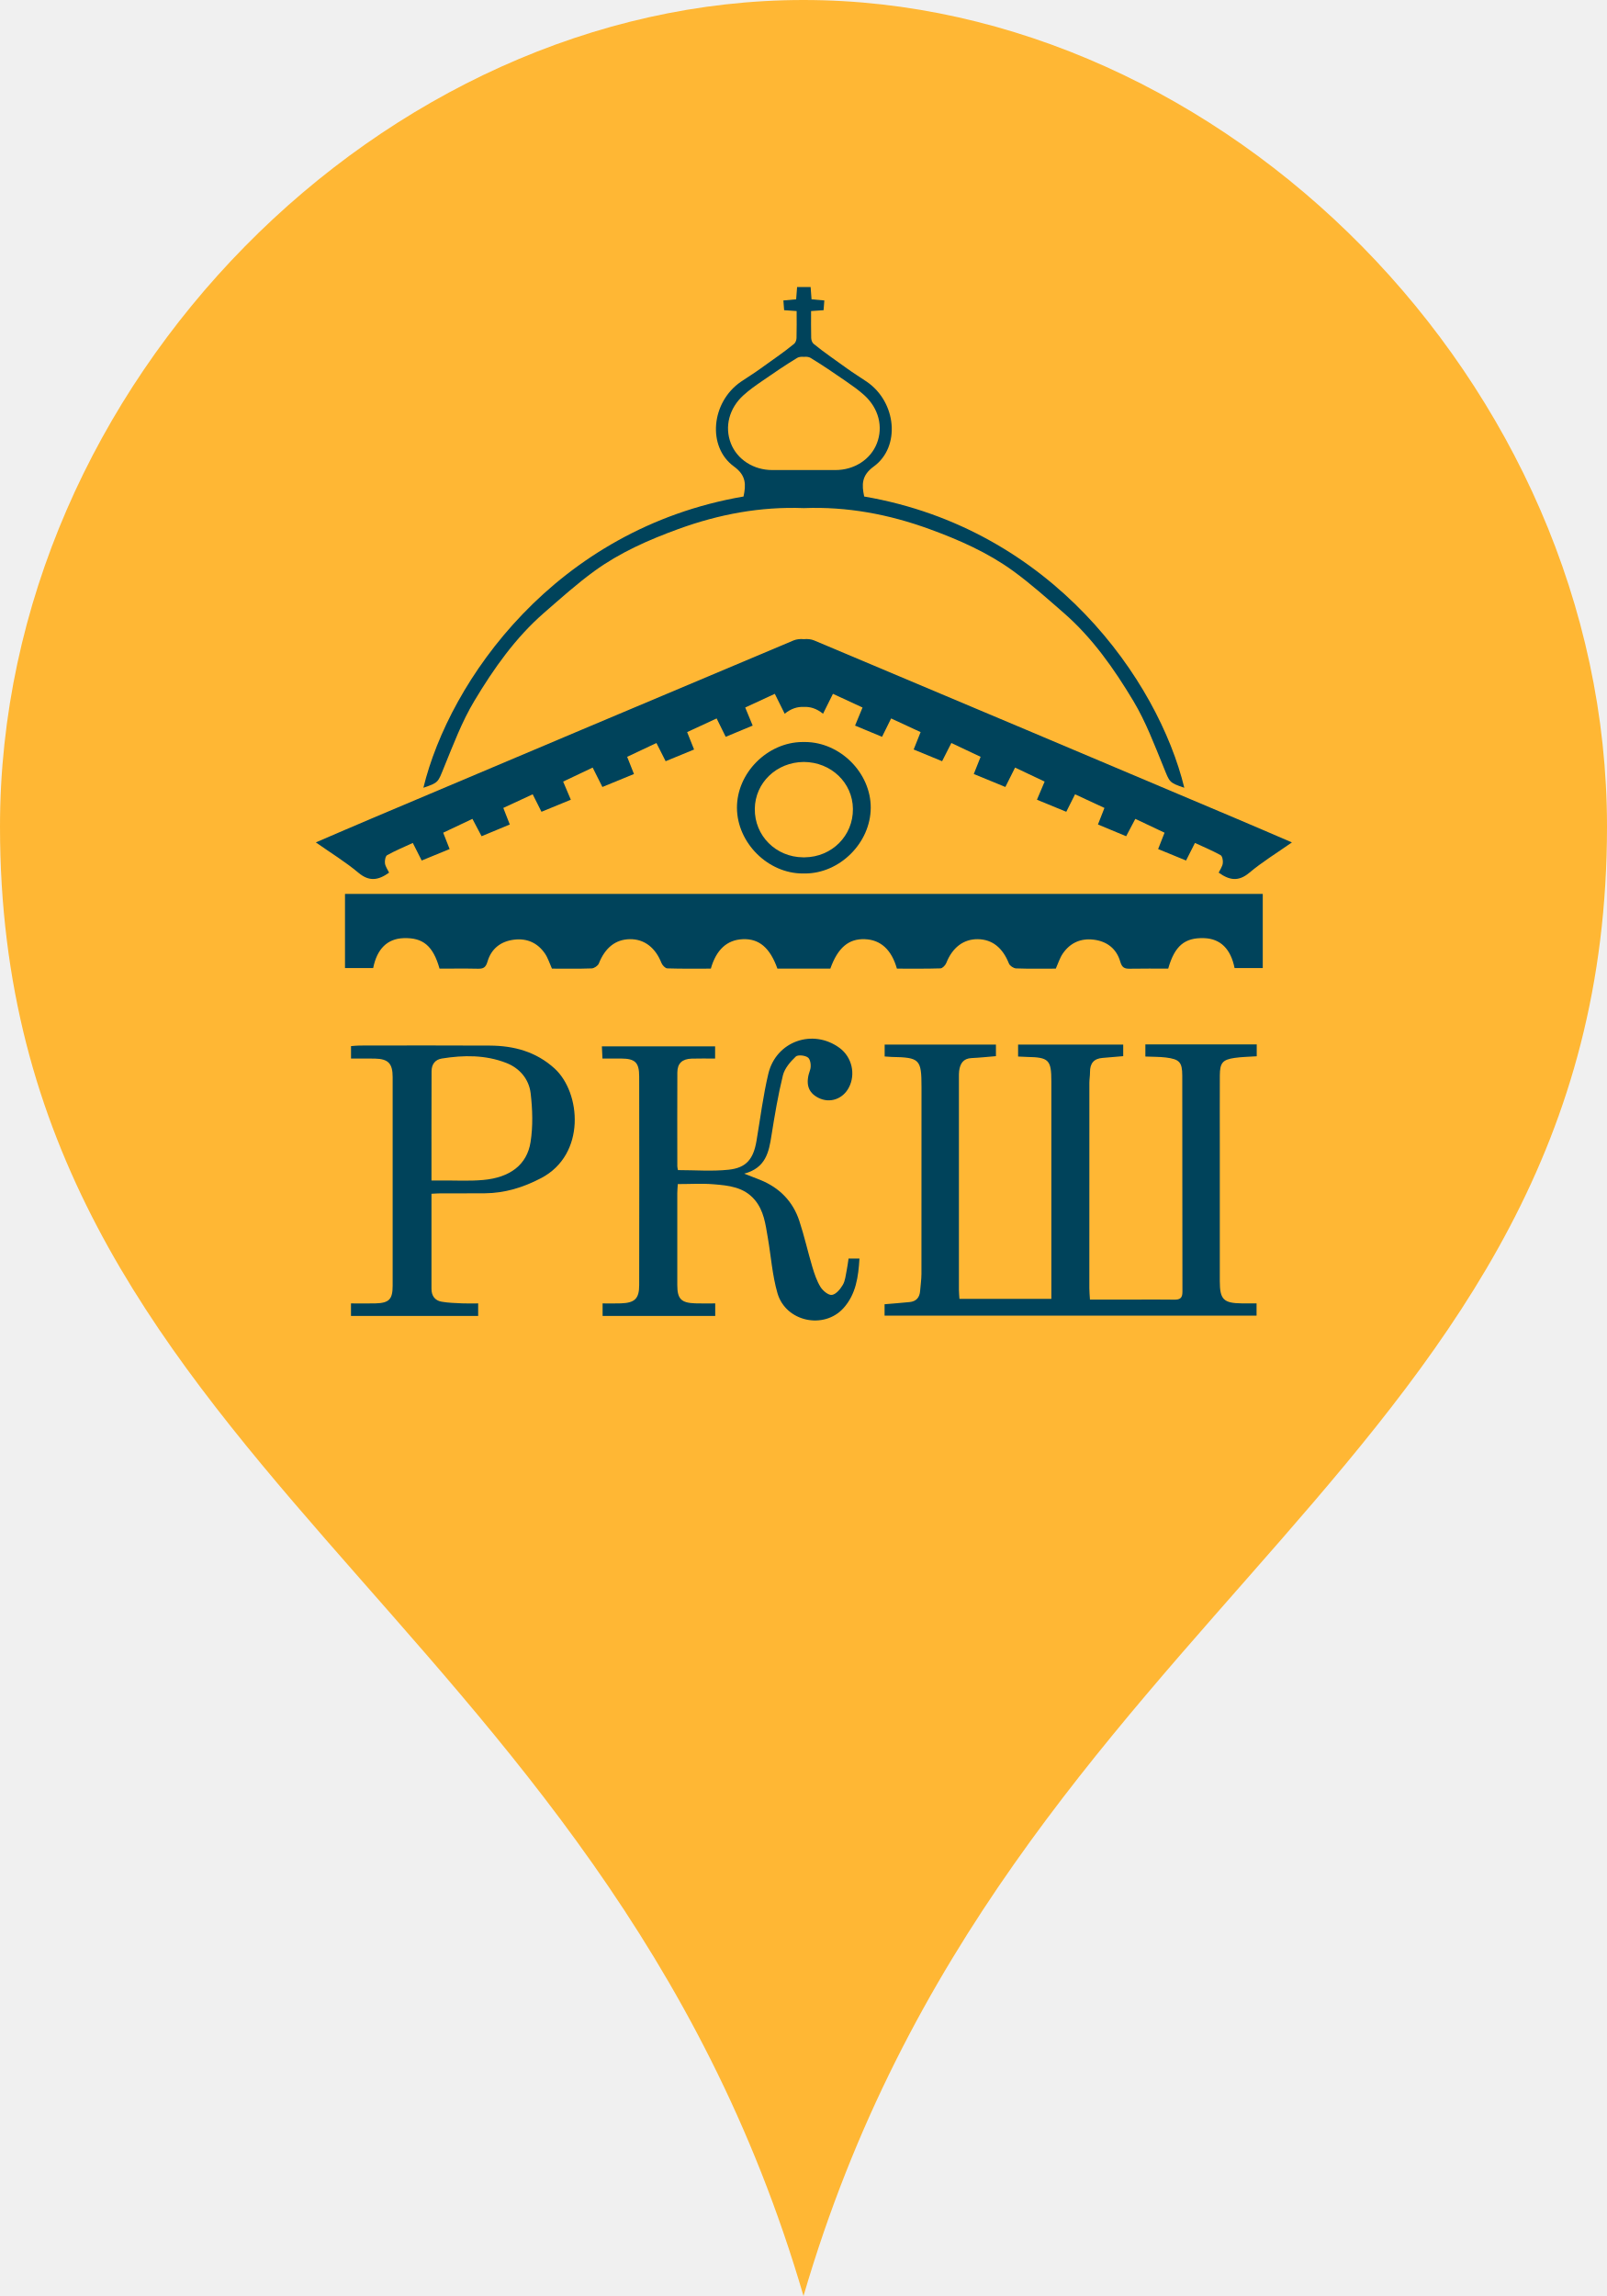
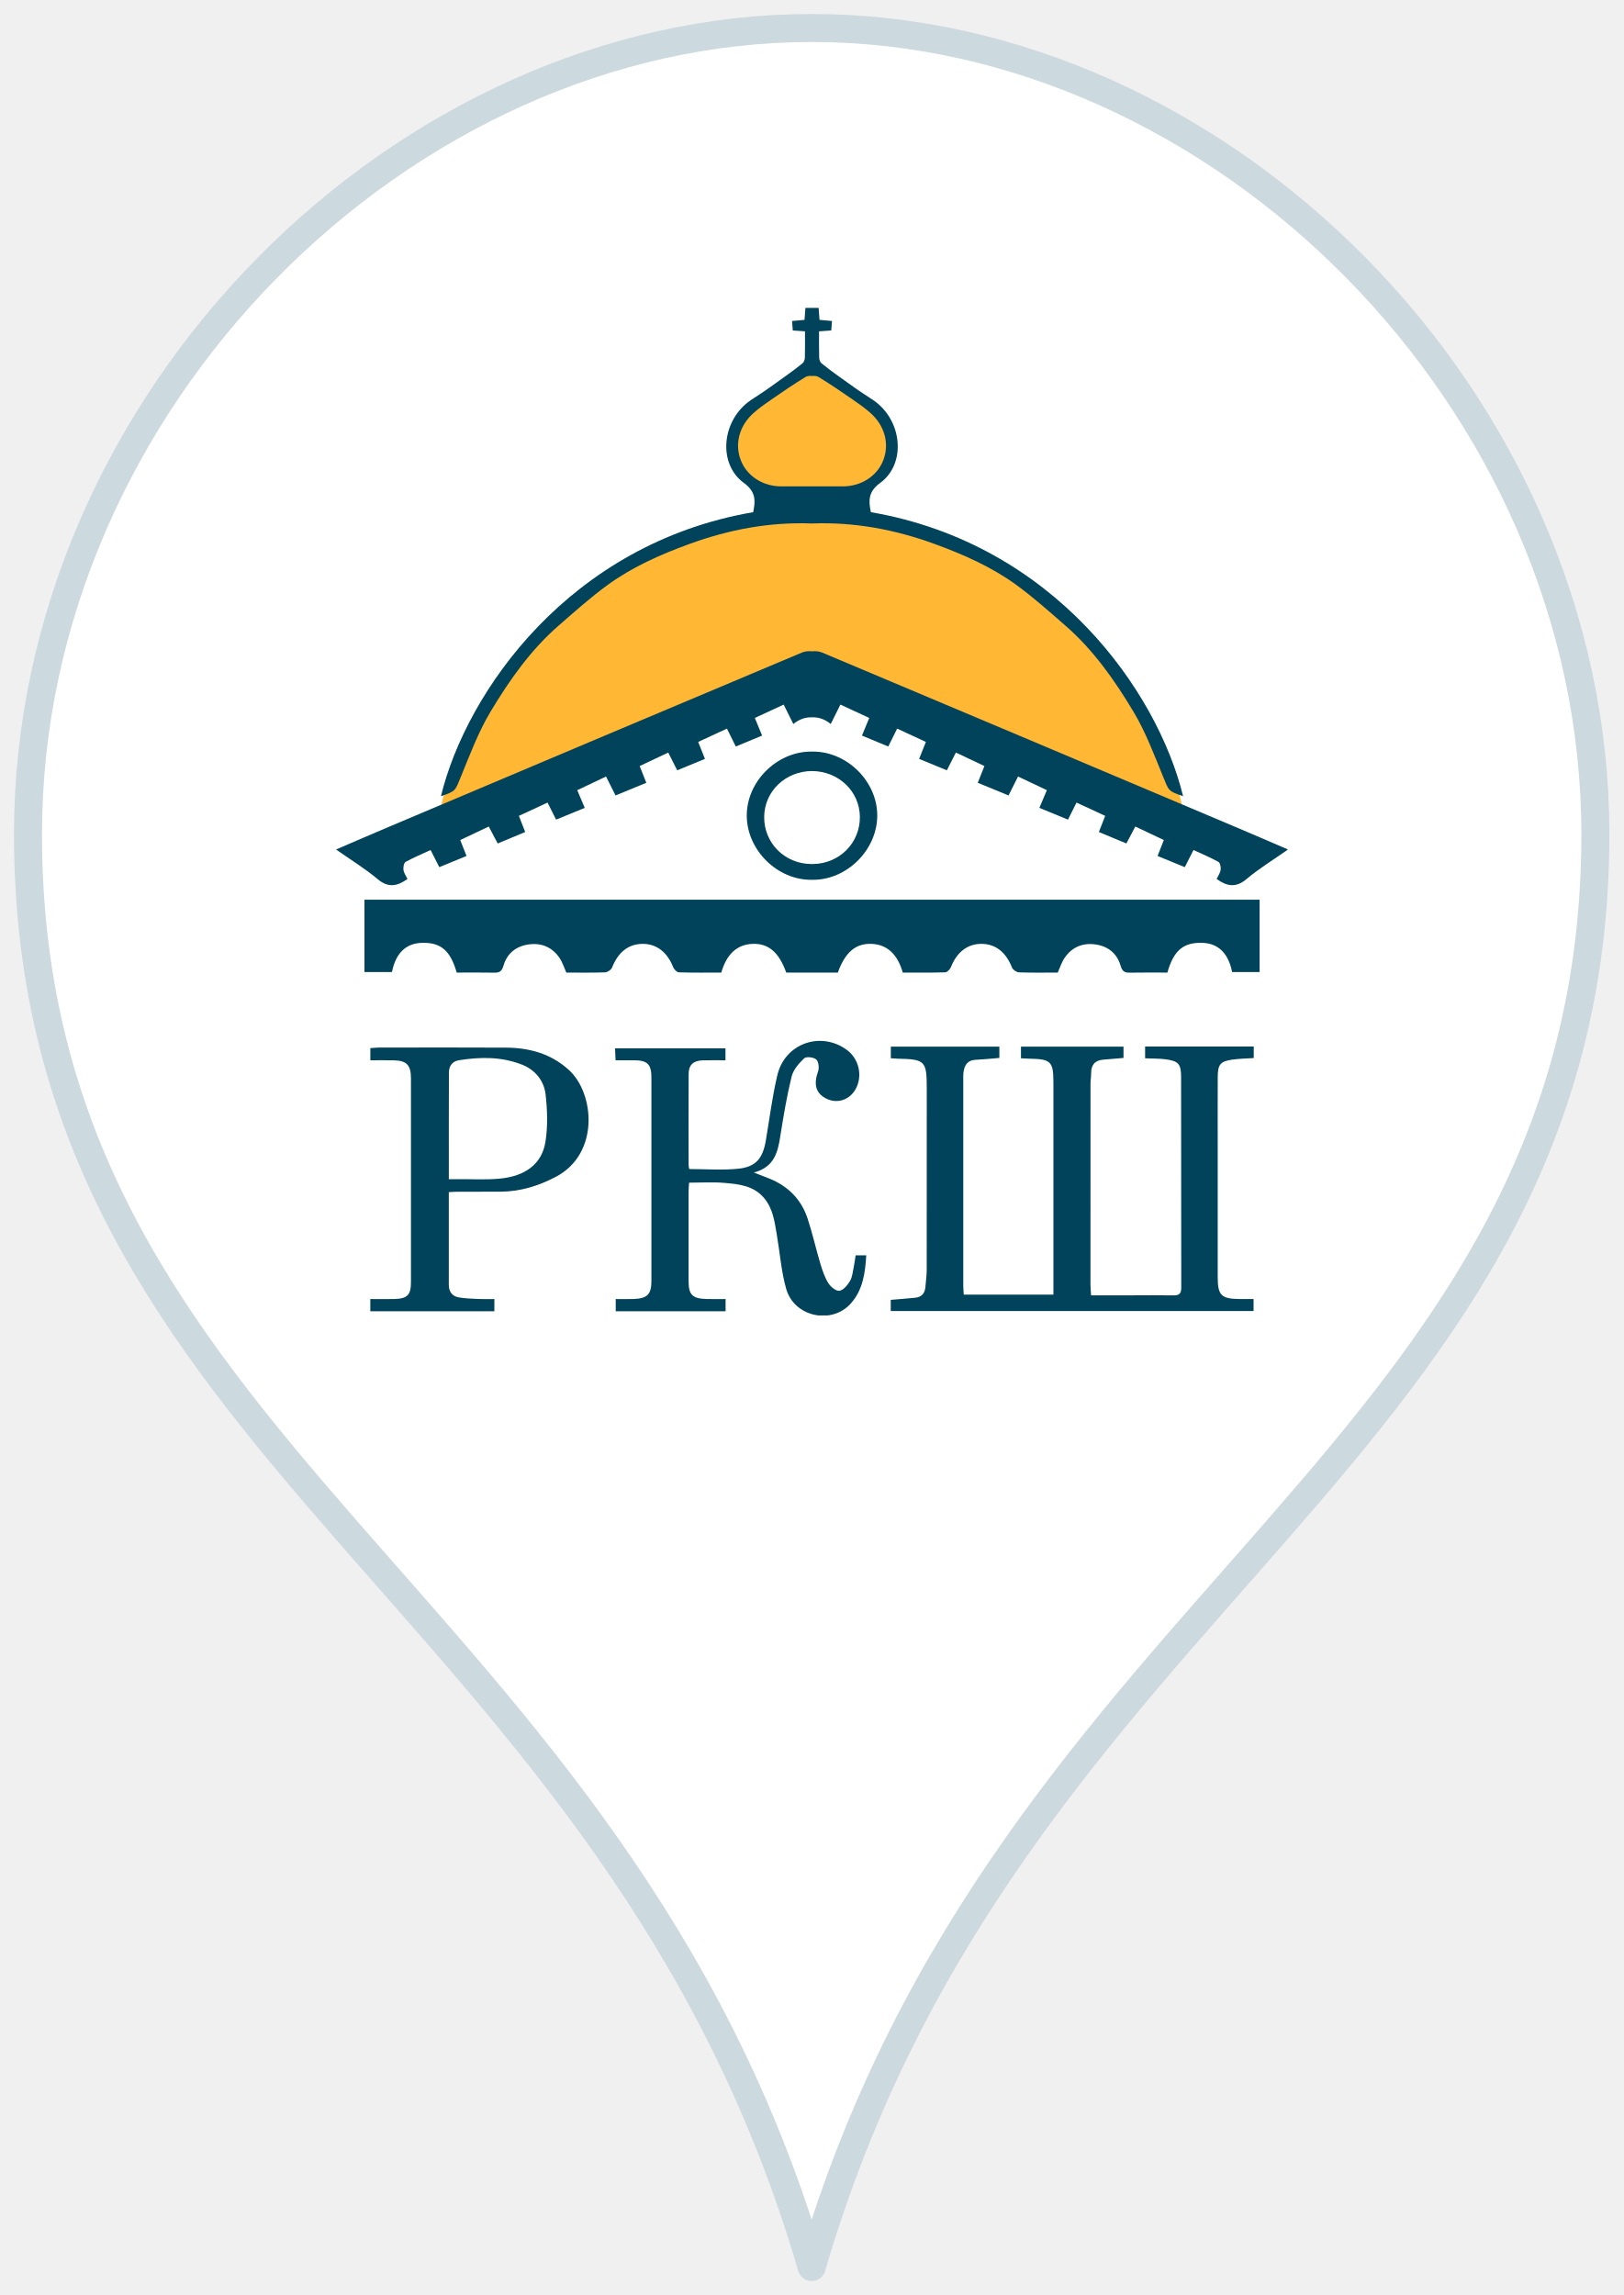
- <svg xmlns="http://www.w3.org/2000/svg" width="56" height="80" viewBox="0 0 56 80" fill="none">
-   <path d="M28 80C35.031 55.904 56 50.912 56 28.8C56 13.312 42.591 0 28 0C13.409 0 0 13.312 0 28.8C0 50.912 20.969 55.904 28 80Z" fill="#FFB734" />
-   <g clip-path="url(#clip0_403_162)">
-     <path d="M28 17.5C21.484 17.5 16.038 22.119 14.71 28L27.363 23.071L30.55 23.929L41.291 28C39.962 22.119 34.516 17.5 28 17.5Z" fill="#FFB734" />
-     <path d="M26.087 16.429L27.363 16.857H28.637L29.913 16.429L30.55 15.786L30.762 15.357V14.714V14.286L30.337 13.643L28.637 12.572L28.212 12.143H28L26.3 13.214L25.45 13.857L25.238 14.5V15.357L25.663 16L26.087 16.429Z" fill="#FFB734" />
-     <path d="M28.339 31.146C28.122 31.146 27.903 31.146 27.686 31.146C22.465 31.146 17.245 31.146 12.022 31.146C12.022 32.021 12.022 32.873 12.022 33.731C12.365 33.731 12.686 33.731 13.004 33.731C13.138 33.059 13.499 32.708 14.062 32.688C14.741 32.664 15.092 32.956 15.317 33.75C15.755 33.75 16.201 33.743 16.647 33.753C16.832 33.757 16.925 33.721 16.987 33.509C17.117 33.057 17.449 32.798 17.914 32.741C18.362 32.686 18.732 32.85 18.989 33.223C19.096 33.379 19.153 33.571 19.234 33.75C19.703 33.75 20.161 33.759 20.617 33.742C20.705 33.739 20.836 33.651 20.868 33.571C21.084 33.025 21.448 32.73 21.952 32.724C22.453 32.718 22.84 33.019 23.05 33.553C23.082 33.633 23.182 33.739 23.254 33.741C23.763 33.758 24.272 33.75 24.771 33.75C24.96 33.085 25.34 32.745 25.888 32.724C26.452 32.702 26.831 33.021 27.091 33.75C27.396 33.75 27.704 33.752 28.013 33.75C28.322 33.752 28.63 33.75 28.935 33.75C29.195 33.021 29.575 32.702 30.138 32.724C30.686 32.745 31.066 33.085 31.255 33.75C31.754 33.75 32.263 33.757 32.772 33.741C32.844 33.739 32.944 33.633 32.976 33.553C33.186 33.019 33.573 32.718 34.074 32.724C34.578 32.73 34.941 33.024 35.158 33.571C35.19 33.652 35.321 33.739 35.409 33.742C35.866 33.759 36.323 33.75 36.792 33.75C36.873 33.571 36.93 33.379 37.037 33.223C37.294 32.849 37.664 32.686 38.112 32.741C38.577 32.798 38.909 33.057 39.039 33.509C39.1 33.721 39.194 33.757 39.38 33.753C39.825 33.744 40.271 33.75 40.709 33.75C40.934 32.955 41.285 32.664 41.964 32.688C42.527 32.708 42.888 33.059 43.022 33.731C43.34 33.731 43.662 33.731 44.004 33.731C44.004 32.873 44.004 32.021 44.004 31.146C38.78 31.146 33.56 31.146 28.339 31.146Z" fill="#00435B" />
-     <path d="M43.063 28.514C38.167 26.444 33.272 24.375 28.372 22.315C28.269 22.272 28.135 22.257 28.012 22.271C27.89 22.257 27.756 22.272 27.653 22.315C22.753 24.375 17.858 26.444 12.962 28.514C12.325 28.782 11.692 29.058 11.006 29.352C11.536 29.724 12.042 30.033 12.491 30.41C12.871 30.729 13.19 30.67 13.559 30.405C13.508 30.299 13.431 30.194 13.415 30.082C13.402 29.989 13.43 29.831 13.492 29.796C13.774 29.639 14.074 29.515 14.385 29.371C14.497 29.592 14.594 29.783 14.695 29.983C15.034 29.844 15.344 29.717 15.668 29.584C15.591 29.39 15.525 29.22 15.444 29.014C15.787 28.852 16.116 28.696 16.463 28.532C16.578 28.75 16.677 28.938 16.782 29.137C17.133 28.991 17.448 28.86 17.765 28.728C17.681 28.514 17.615 28.345 17.539 28.151C17.895 27.986 18.225 27.833 18.563 27.676C18.677 27.902 18.768 28.085 18.869 28.285C19.223 28.139 19.552 28.004 19.892 27.865C19.797 27.642 19.717 27.454 19.624 27.233C19.976 27.066 20.305 26.91 20.653 26.745C20.776 26.989 20.881 27.199 20.992 27.421C21.379 27.261 21.728 27.119 22.092 26.969C22.01 26.763 21.939 26.583 21.855 26.37C22.2 26.207 22.53 26.051 22.875 25.889C22.99 26.115 23.087 26.307 23.196 26.523C23.538 26.382 23.863 26.249 24.187 26.115C24.099 25.893 24.027 25.714 23.945 25.509C24.303 25.343 24.633 25.19 24.973 25.033C25.089 25.268 25.185 25.461 25.289 25.673C25.617 25.537 25.921 25.41 26.229 25.282C26.135 25.053 26.057 24.866 25.969 24.652C26.331 24.484 26.661 24.332 27 24.175C27.121 24.42 27.223 24.622 27.345 24.869C27.571 24.684 27.796 24.621 28.013 24.631C28.23 24.621 28.454 24.684 28.681 24.869C28.804 24.622 28.905 24.42 29.026 24.175C29.365 24.332 29.695 24.484 30.057 24.652C29.969 24.866 29.892 25.054 29.797 25.282C30.104 25.41 30.409 25.537 30.737 25.673C30.841 25.462 30.937 25.268 31.053 25.033C31.393 25.19 31.723 25.344 32.081 25.509C31.999 25.714 31.928 25.893 31.839 26.115C32.164 26.249 32.489 26.382 32.83 26.523C32.939 26.307 33.037 26.115 33.152 25.889C33.497 26.052 33.826 26.208 34.172 26.37C34.087 26.583 34.016 26.763 33.934 26.969C34.298 27.119 34.646 27.262 35.034 27.421C35.145 27.199 35.251 26.989 35.373 26.745C35.721 26.91 36.05 27.066 36.403 27.233C36.308 27.454 36.229 27.642 36.135 27.865C36.474 28.004 36.803 28.139 37.157 28.285C37.257 28.085 37.349 27.902 37.463 27.676C37.801 27.833 38.131 27.986 38.487 28.151C38.411 28.345 38.345 28.514 38.261 28.728C38.579 28.86 38.893 28.991 39.244 29.137C39.349 28.938 39.448 28.75 39.563 28.532C39.909 28.696 40.239 28.852 40.582 29.014C40.502 29.219 40.435 29.389 40.358 29.584C40.683 29.716 40.992 29.843 41.331 29.983C41.432 29.783 41.529 29.592 41.641 29.371C41.952 29.515 42.252 29.639 42.534 29.796C42.596 29.83 42.625 29.989 42.611 30.082C42.595 30.195 42.518 30.299 42.468 30.405C42.836 30.67 43.156 30.729 43.535 30.41C43.984 30.032 44.49 29.724 45.02 29.352C44.333 29.058 43.7 28.782 43.063 28.514Z" fill="#00435B" />
-     <path d="M30.115 17.3C30.028 16.891 30.019 16.566 30.445 16.257C31.392 15.57 31.242 14.009 30.203 13.299C29.988 13.152 29.733 12.996 29.523 12.843C29.121 12.548 28.736 12.296 28.351 11.979C28.301 11.938 28.27 11.846 28.268 11.776C28.26 11.47 28.264 11.164 28.264 10.838C28.419 10.828 28.545 10.819 28.7 10.808C28.707 10.704 28.715 10.6 28.726 10.469C28.575 10.456 28.439 10.443 28.28 10.429C28.27 10.309 28.26 10.127 28.248 10C28.165 10 28.09 10 28.012 10C27.935 10 27.859 10 27.777 10C27.766 10.127 27.756 10.309 27.744 10.429C27.585 10.444 27.45 10.456 27.299 10.469C27.309 10.6 27.317 10.704 27.325 10.808C27.48 10.818 27.607 10.827 27.761 10.838C27.761 11.164 27.766 11.47 27.757 11.776C27.755 11.846 27.724 11.937 27.674 11.979C27.289 12.296 26.904 12.548 26.501 12.843C26.292 12.996 26.037 13.152 25.822 13.299C24.782 14.01 24.633 15.57 25.58 16.257C26.006 16.566 25.997 16.891 25.91 17.3C19.352 18.427 15.666 23.712 14.754 27.448C15.292 27.268 15.261 27.255 15.472 26.738C15.793 25.954 16.094 25.149 16.526 24.428C17.201 23.301 17.961 22.22 18.962 21.35C19.535 20.852 20.102 20.342 20.714 19.897C21.605 19.25 22.607 18.809 23.637 18.434C25.051 17.919 26.499 17.646 28.012 17.704C29.524 17.646 30.972 17.919 32.387 18.434C33.416 18.809 34.419 19.25 35.309 19.897C35.921 20.342 36.489 20.852 37.062 21.35C38.063 22.22 38.822 23.301 39.497 24.428C39.929 25.149 40.23 25.954 40.551 26.738C40.762 27.255 40.732 27.267 41.27 27.448C40.359 23.712 36.673 18.427 30.115 17.3ZM28.012 16.378C27.648 16.378 27.283 16.377 26.918 16.378C26.263 16.381 25.687 16.012 25.468 15.446C25.245 14.872 25.405 14.227 25.908 13.771C26.108 13.589 26.332 13.432 26.556 13.278C26.959 13 27.363 12.722 27.782 12.469C27.838 12.435 27.93 12.424 28.013 12.434C28.096 12.424 28.188 12.434 28.244 12.469C28.662 12.722 29.067 13 29.471 13.278C29.693 13.432 29.918 13.589 30.119 13.771C30.621 14.227 30.782 14.872 30.558 15.446C30.339 16.012 29.763 16.381 29.108 16.378C28.742 16.377 28.377 16.378 28.012 16.378Z" fill="#00435B" />
-     <path d="M28.061 25.854C28.044 25.854 28.029 25.854 28.012 25.854C27.996 25.854 27.98 25.853 27.964 25.854C26.741 25.863 25.675 26.935 25.681 28.149C25.688 29.369 26.764 30.439 27.981 30.435C27.991 30.435 28.002 30.435 28.012 30.435C28.023 30.435 28.033 30.435 28.044 30.435C29.261 30.439 30.336 29.369 30.343 28.149C30.35 26.935 29.284 25.863 28.061 25.854ZM28.039 29.872C28.03 29.872 28.021 29.872 28.012 29.872C28.004 29.872 27.995 29.872 27.986 29.872C27.036 29.864 26.293 29.119 26.303 28.184C26.312 27.271 27.064 26.554 28.012 26.549C28.96 26.554 29.713 27.271 29.722 28.184C29.732 29.119 28.989 29.863 28.039 29.872Z" fill="#00435B" />
-     <path d="M39.913 36.813C39.913 36.66 39.913 36.533 39.913 36.391C41.212 36.391 42.493 36.391 43.794 36.391C43.794 36.528 43.794 36.654 43.794 36.804C43.535 36.822 43.276 36.824 43.022 36.861C42.602 36.922 42.511 37.035 42.508 37.471C42.504 38.264 42.507 39.057 42.507 39.85C42.507 41.447 42.506 43.044 42.507 44.64C42.507 45.277 42.637 45.407 43.276 45.414C43.439 45.416 43.601 45.414 43.788 45.414C43.788 45.562 43.788 45.688 43.788 45.842C39.482 45.842 35.164 45.842 30.825 45.842C30.825 45.712 30.825 45.586 30.825 45.444C31.121 45.418 31.41 45.398 31.699 45.368C31.927 45.345 32.047 45.211 32.064 44.978C32.078 44.782 32.11 44.585 32.11 44.387C32.113 42.218 32.112 40.049 32.112 37.88C32.112 36.907 32.051 36.845 31.074 36.827C30.999 36.825 30.925 36.817 30.828 36.811C30.828 36.672 30.828 36.545 30.828 36.396C32.114 36.396 33.404 36.396 34.706 36.396C34.706 36.536 34.706 36.662 34.706 36.8C34.412 36.824 34.133 36.854 33.853 36.867C33.566 36.881 33.458 37.059 33.424 37.313C33.414 37.389 33.416 37.467 33.416 37.544C33.415 40.01 33.415 42.478 33.416 44.944C33.416 45.041 33.427 45.138 33.434 45.257C34.501 45.257 35.55 45.257 36.637 45.257C36.637 45.11 36.637 44.981 36.637 44.852C36.637 42.462 36.637 40.073 36.637 37.683C36.637 36.928 36.548 36.84 35.79 36.827C35.693 36.825 35.597 36.818 35.478 36.813C35.478 36.674 35.478 36.548 35.478 36.397C36.686 36.397 37.901 36.397 39.141 36.397C39.141 36.515 39.141 36.64 39.141 36.8C38.913 36.819 38.669 36.843 38.424 36.861C38.117 36.883 37.98 37.054 37.984 37.358C37.985 37.478 37.963 37.599 37.962 37.72C37.961 40.11 37.961 42.499 37.961 44.889C37.961 45.008 37.973 45.126 37.982 45.282C38.506 45.282 39.005 45.282 39.503 45.282C39.972 45.282 40.441 45.275 40.909 45.284C41.108 45.288 41.206 45.242 41.205 45.011C41.199 42.501 41.204 39.99 41.199 37.479C41.198 37.008 41.102 36.908 40.632 36.847C40.407 36.819 40.178 36.825 39.913 36.813Z" fill="#00435B" />
-     <path d="M25.933 40.894C26.178 40.989 26.337 41.049 26.495 41.113C27.159 41.383 27.628 41.854 27.854 42.538C28.029 43.067 28.15 43.615 28.31 44.15C28.382 44.389 28.464 44.636 28.594 44.845C28.677 44.977 28.874 45.139 28.993 45.119C29.136 45.096 29.284 44.915 29.371 44.767C29.456 44.622 29.468 44.434 29.505 44.263C29.532 44.135 29.546 44.004 29.57 43.853C29.693 43.853 29.805 43.853 29.95 43.853C29.912 44.49 29.828 45.095 29.395 45.577C28.712 46.336 27.381 46.055 27.093 45.059C26.911 44.432 26.868 43.766 26.755 43.118C26.675 42.655 26.621 42.182 26.296 41.801C25.916 41.356 25.388 41.307 24.869 41.264C24.469 41.23 24.064 41.257 23.62 41.257C23.613 41.365 23.602 41.469 23.602 41.574C23.601 42.642 23.6 43.71 23.602 44.779C23.603 45.259 23.738 45.396 24.227 45.413C24.453 45.421 24.679 45.415 24.924 45.415C24.924 45.582 24.924 45.708 24.924 45.851C23.611 45.851 22.318 45.851 20.999 45.851C20.999 45.717 20.999 45.592 20.999 45.415C21.213 45.415 21.427 45.421 21.64 45.413C22.121 45.396 22.274 45.249 22.274 44.777C22.278 42.354 22.278 39.931 22.274 37.508C22.274 37.019 22.132 36.886 21.647 36.883C21.441 36.882 21.236 36.883 20.994 36.883C20.987 36.737 20.982 36.613 20.974 36.458C22.297 36.458 23.596 36.458 24.92 36.458C24.92 36.592 24.92 36.717 24.92 36.884C24.641 36.884 24.371 36.877 24.102 36.886C23.774 36.896 23.605 37.051 23.604 37.367C23.598 38.457 23.602 39.548 23.603 40.638C23.603 40.68 23.617 40.721 23.625 40.77C24.221 40.77 24.811 40.818 25.389 40.757C26.011 40.691 26.256 40.383 26.363 39.746C26.495 38.968 26.592 38.181 26.774 37.415C27.044 36.277 28.328 35.83 29.258 36.514C29.688 36.831 29.827 37.431 29.578 37.899C29.365 38.3 28.913 38.451 28.52 38.252C28.143 38.062 28.063 37.74 28.23 37.277C28.274 37.153 28.247 36.925 28.162 36.853C28.067 36.772 27.805 36.743 27.731 36.814C27.542 36.993 27.344 37.222 27.283 37.466C27.113 38.156 26.996 38.861 26.884 39.563C26.794 40.145 26.683 40.697 25.933 40.894Z" fill="#00435B" />
-     <path d="M15.036 41.595C15.036 42.727 15.036 43.817 15.036 44.907C15.036 45.151 15.156 45.314 15.387 45.355C15.62 45.396 15.861 45.402 16.098 45.413C16.28 45.422 16.463 45.415 16.663 45.415C16.663 45.58 16.663 45.706 16.663 45.851C15.185 45.851 13.719 45.851 12.231 45.851C12.231 45.711 12.231 45.585 12.231 45.415C12.526 45.415 12.806 45.421 13.086 45.414C13.56 45.401 13.683 45.271 13.683 44.798C13.683 42.375 13.683 39.953 13.683 37.53C13.683 37.055 13.53 36.895 13.065 36.885C12.795 36.879 12.524 36.884 12.232 36.884C12.232 36.724 12.232 36.599 12.232 36.45C12.339 36.442 12.434 36.43 12.53 36.43C14.045 36.428 15.56 36.423 17.075 36.432C17.912 36.437 18.681 36.643 19.327 37.231C20.245 38.069 20.428 40.224 18.859 41.048C18.239 41.373 17.596 41.572 16.897 41.578C16.385 41.583 15.873 41.578 15.361 41.58C15.257 41.58 15.153 41.589 15.036 41.595ZM15.036 41.132C15.187 41.132 15.294 41.133 15.4 41.132C15.88 41.129 16.361 41.157 16.837 41.114C17.771 41.03 18.364 40.587 18.489 39.792C18.576 39.239 18.557 38.654 18.492 38.094C18.434 37.604 18.112 37.219 17.647 37.038C16.919 36.752 16.159 36.76 15.398 36.882C15.156 36.921 15.04 37.09 15.039 37.324C15.034 38.576 15.036 39.83 15.036 41.132Z" fill="#00435B" />
+ <svg xmlns="http://www.w3.org/2000/svg" width="58" height="82" viewBox="0 0 58 82" fill="none">
+   <path d="M29 81C36.031 56.904 57 51.912 57 29.8C57 14.312 43.591 1 29 1C14.409 1 1 14.312 1 29.8C1 51.912 21.969 56.904 29 81Z" fill="white" stroke="#CCD9DE" stroke-miterlimit="10" stroke-linejoin="round" />
+   <g clip-path="url(#clip0_408_163)">
+     <path d="M29 18.5C22.484 18.5 17.038 23.119 15.71 29L28.363 24.071L31.55 24.929L42.291 29C40.962 23.119 35.516 18.5 29 18.5Z" fill="#FFB734" />
+     <path d="M27.087 17.429L28.363 17.857H29.637L30.913 17.429L31.55 16.786L31.763 16.357V15.714V15.286L31.338 14.643L29.637 13.572L29.212 13.143H29L27.3 14.214L26.45 14.857L26.238 15.5V16.357L26.663 17L27.087 17.429Z" fill="#FFB734" />
+     <path d="M29.339 32.147C29.122 32.147 28.903 32.147 28.686 32.147C23.465 32.147 18.245 32.147 13.022 32.147C13.022 33.021 13.022 33.873 13.022 34.731C13.365 34.731 13.686 34.731 14.004 34.731C14.138 34.059 14.499 33.708 15.062 33.688C15.741 33.664 16.092 33.956 16.317 34.75C16.755 34.75 17.201 34.743 17.647 34.753C17.832 34.757 17.925 34.721 17.987 34.509C18.117 34.057 18.449 33.798 18.914 33.741C19.362 33.686 19.732 33.85 19.989 34.223C20.096 34.379 20.153 34.571 20.234 34.75C20.703 34.75 21.161 34.759 21.617 34.742C21.705 34.739 21.836 34.651 21.868 34.571C22.084 34.025 22.448 33.73 22.952 33.724C23.453 33.718 23.84 34.019 24.05 34.553C24.082 34.633 24.183 34.739 24.254 34.741C24.763 34.758 25.272 34.75 25.771 34.75C25.96 34.085 26.34 33.745 26.888 33.724C27.452 33.702 27.831 34.021 28.091 34.75C28.396 34.75 28.704 34.752 29.013 34.75C29.322 34.752 29.63 34.75 29.935 34.75C30.195 34.021 30.575 33.702 31.138 33.724C31.686 33.745 32.066 34.085 32.255 34.75C32.754 34.75 33.263 34.757 33.772 34.741C33.844 34.739 33.944 34.633 33.976 34.553C34.186 34.019 34.573 33.718 35.074 33.724C35.578 33.73 35.941 34.024 36.158 34.571C36.19 34.652 36.321 34.739 36.409 34.742C36.866 34.759 37.324 34.75 37.792 34.75C37.873 34.571 37.93 34.379 38.038 34.223C38.294 33.849 38.664 33.686 39.112 33.741C39.577 33.798 39.909 34.057 40.039 34.509C40.1 34.721 40.194 34.757 40.38 34.753C40.825 34.744 41.271 34.75 41.709 34.75C41.934 33.955 42.285 33.664 42.964 33.688C43.527 33.708 43.888 34.059 44.022 34.731C44.34 34.731 44.662 34.731 45.004 34.731C45.004 33.873 45.004 33.021 45.004 32.147C39.78 32.147 34.56 32.147 29.339 32.147Z" fill="#00435B" />
+     <path d="M44.063 29.514C39.167 27.444 34.272 25.375 29.372 23.315C29.269 23.272 29.135 23.257 29.012 23.271C28.89 23.257 28.755 23.272 28.653 23.315C23.753 25.375 18.858 27.444 13.962 29.514C13.325 29.782 12.692 30.058 12.006 30.352C12.536 30.724 13.042 31.033 13.491 31.41C13.871 31.729 14.19 31.67 14.559 31.405C14.508 31.299 14.431 31.194 14.415 31.082C14.402 30.989 14.43 30.831 14.492 30.796C14.774 30.639 15.074 30.515 15.385 30.371C15.497 30.592 15.594 30.783 15.695 30.983C16.034 30.844 16.343 30.717 16.668 30.584C16.591 30.39 16.525 30.22 16.444 30.014C16.787 29.852 17.116 29.696 17.463 29.532C17.578 29.75 17.677 29.938 17.782 30.137C18.133 29.991 18.448 29.86 18.765 29.728C18.681 29.514 18.615 29.345 18.539 29.151C18.895 28.986 19.225 28.833 19.563 28.676C19.677 28.902 19.768 29.085 19.869 29.285C20.223 29.139 20.552 29.004 20.892 28.865C20.797 28.642 20.717 28.454 20.624 28.233C20.976 28.066 21.305 27.91 21.653 27.745C21.776 27.989 21.881 28.199 21.992 28.421C22.379 28.261 22.728 28.119 23.092 27.969C23.01 27.763 22.939 27.583 22.855 27.37C23.2 27.207 23.53 27.051 23.875 26.889C23.99 27.115 24.087 27.307 24.196 27.523C24.538 27.382 24.862 27.249 25.187 27.115C25.099 26.893 25.027 26.714 24.945 26.509C25.303 26.343 25.633 26.19 25.973 26.033C26.089 26.268 26.185 26.461 26.289 26.673C26.617 26.537 26.921 26.41 27.229 26.282C27.135 26.053 27.057 25.866 26.969 25.652C27.331 25.484 27.661 25.332 28 25.175C28.121 25.42 28.223 25.622 28.345 25.869C28.571 25.684 28.796 25.621 29.013 25.631C29.23 25.621 29.454 25.684 29.681 25.869C29.804 25.622 29.905 25.42 30.026 25.175C30.365 25.332 30.695 25.484 31.057 25.652C30.969 25.866 30.892 26.054 30.797 26.282C31.104 26.41 31.409 26.537 31.737 26.673C31.841 26.462 31.937 26.268 32.053 26.033C32.393 26.19 32.723 26.344 33.081 26.509C32.999 26.714 32.928 26.893 32.839 27.115C33.164 27.249 33.489 27.382 33.83 27.523C33.939 27.307 34.037 27.115 34.152 26.889C34.497 27.052 34.826 27.208 35.172 27.37C35.087 27.583 35.016 27.763 34.934 27.969C35.298 28.119 35.646 28.262 36.034 28.421C36.145 28.199 36.251 27.989 36.373 27.745C36.721 27.91 37.05 28.066 37.403 28.233C37.308 28.454 37.229 28.642 37.135 28.865C37.474 29.004 37.803 29.139 38.157 29.285C38.257 29.085 38.349 28.902 38.463 28.676C38.801 28.833 39.131 28.986 39.487 29.151C39.411 29.345 39.345 29.514 39.261 29.728C39.579 29.86 39.893 29.991 40.244 30.137C40.349 29.938 40.448 29.75 40.563 29.532C40.909 29.696 41.239 29.852 41.582 30.014C41.502 30.219 41.435 30.389 41.358 30.584C41.683 30.716 41.992 30.843 42.331 30.983C42.432 30.783 42.529 30.592 42.641 30.371C42.952 30.515 43.252 30.639 43.534 30.796C43.596 30.83 43.625 30.989 43.611 31.082C43.595 31.195 43.518 31.299 43.468 31.405C43.836 31.67 44.156 31.729 44.535 31.41C44.984 31.032 45.49 30.724 46.02 30.352C45.333 30.058 44.7 29.782 44.063 29.514Z" fill="#00435B" />
+     <path d="M31.115 18.3C31.028 17.891 31.019 17.566 31.445 17.257C32.391 16.57 32.242 15.009 31.203 14.299C30.988 14.152 30.733 13.996 30.523 13.843C30.121 13.548 29.735 13.296 29.35 12.979C29.301 12.938 29.27 12.846 29.268 12.776C29.259 12.47 29.264 12.164 29.264 11.838C29.418 11.828 29.545 11.819 29.7 11.808C29.707 11.704 29.715 11.6 29.726 11.469C29.575 11.456 29.439 11.443 29.28 11.429C29.27 11.309 29.259 11.127 29.248 11C29.165 11 29.09 11 29.012 11C28.934 11 28.859 11 28.777 11C28.766 11.127 28.755 11.309 28.744 11.429C28.585 11.444 28.45 11.456 28.299 11.469C28.309 11.6 28.317 11.704 28.325 11.808C28.48 11.818 28.607 11.827 28.761 11.838C28.761 12.164 28.766 12.47 28.757 12.776C28.755 12.846 28.724 12.937 28.674 12.979C28.288 13.296 27.903 13.548 27.501 13.843C27.292 13.996 27.037 14.152 26.822 14.299C25.782 15.01 25.633 16.57 26.58 17.257C27.006 17.566 26.997 17.891 26.91 18.3C20.352 19.427 16.666 24.712 15.754 28.448C16.292 28.268 16.261 28.255 16.472 27.738C16.793 26.954 17.094 26.149 17.526 25.428C18.201 24.301 18.961 23.22 19.962 22.35C20.535 21.852 21.102 21.342 21.714 20.897C22.605 20.25 23.607 19.809 24.637 19.434C26.051 18.919 27.499 18.646 29.012 18.704C30.524 18.646 31.972 18.919 33.387 19.434C34.416 19.809 35.419 20.25 36.309 20.897C36.921 21.342 37.489 21.852 38.062 22.35C39.063 23.22 39.822 24.301 40.497 25.428C40.929 26.149 41.23 26.954 41.551 27.738C41.762 28.255 41.732 28.267 42.27 28.448C41.359 24.712 37.673 19.427 31.115 18.3ZM29.012 17.378C28.648 17.378 28.283 17.377 27.918 17.378C27.263 17.381 26.687 17.012 26.468 16.446C26.245 15.872 26.405 15.227 26.908 14.771C27.108 14.589 27.332 14.432 27.556 14.278C27.959 14 28.363 13.722 28.782 13.469C28.838 13.435 28.93 13.424 29.013 13.434C29.096 13.424 29.188 13.434 29.244 13.469C29.662 13.722 30.067 14 30.47 14.278C30.693 14.432 30.918 14.589 31.118 14.771C31.62 15.227 31.781 15.872 31.558 16.446C31.339 17.012 30.763 17.381 30.108 17.378C29.742 17.377 29.377 17.378 29.012 17.378Z" fill="#00435B" />
+     <path d="M29.061 26.854C29.044 26.854 29.029 26.854 29.012 26.854C28.996 26.854 28.98 26.853 28.964 26.854C27.741 26.863 26.675 27.935 26.681 29.149C26.688 30.369 27.764 31.439 28.981 31.435C28.991 31.435 29.002 31.435 29.012 31.435C29.023 31.435 29.033 31.435 29.044 31.435C30.261 31.439 31.336 30.369 31.343 29.149C31.35 27.935 30.284 26.863 29.061 26.854ZM29.038 30.872C29.03 30.872 29.021 30.872 29.012 30.872C29.004 30.872 28.995 30.872 28.986 30.872C28.035 30.864 27.293 30.119 27.303 29.184C27.312 28.271 28.064 27.554 29.012 27.549C29.96 27.554 30.713 28.271 30.722 29.184C30.732 30.119 29.989 30.863 29.038 30.872Z" fill="#00435B" />
+     <path d="M40.913 37.813C40.913 37.66 40.913 37.533 40.913 37.391C42.212 37.391 43.493 37.391 44.794 37.391C44.794 37.528 44.794 37.654 44.794 37.804C44.535 37.822 44.276 37.824 44.022 37.861C43.602 37.922 43.511 38.035 43.508 38.471C43.504 39.264 43.507 40.057 43.507 40.85C43.507 42.447 43.506 44.044 43.507 45.64C43.507 46.277 43.637 46.407 44.276 46.414C44.439 46.416 44.601 46.414 44.788 46.414C44.788 46.562 44.788 46.688 44.788 46.842C40.482 46.842 36.164 46.842 31.825 46.842C31.825 46.712 31.825 46.586 31.825 46.444C32.121 46.418 32.41 46.398 32.699 46.368C32.927 46.345 33.047 46.211 33.064 45.978C33.078 45.782 33.11 45.585 33.11 45.387C33.113 43.218 33.112 41.049 33.112 38.88C33.112 37.907 33.051 37.845 32.074 37.827C31.999 37.825 31.925 37.817 31.828 37.811C31.828 37.672 31.828 37.545 31.828 37.396C33.114 37.396 34.404 37.396 35.706 37.396C35.706 37.536 35.706 37.662 35.706 37.8C35.412 37.824 35.133 37.854 34.853 37.867C34.566 37.881 34.458 38.059 34.424 38.313C34.414 38.389 34.416 38.467 34.416 38.544C34.415 41.01 34.415 43.478 34.416 45.944C34.416 46.041 34.427 46.138 34.434 46.257C35.501 46.257 36.55 46.257 37.637 46.257C37.637 46.11 37.637 45.981 37.637 45.852C37.637 43.462 37.637 41.073 37.637 38.683C37.637 37.928 37.548 37.84 36.79 37.827C36.693 37.825 36.597 37.818 36.478 37.813C36.478 37.674 36.478 37.548 36.478 37.397C37.686 37.397 38.901 37.397 40.141 37.397C40.141 37.515 40.141 37.64 40.141 37.8C39.913 37.819 39.669 37.843 39.424 37.861C39.117 37.883 38.98 38.054 38.984 38.358C38.985 38.478 38.963 38.599 38.962 38.72C38.961 41.11 38.961 43.499 38.961 45.889C38.961 46.008 38.973 46.126 38.982 46.282C39.506 46.282 40.005 46.282 40.503 46.282C40.972 46.282 41.441 46.275 41.909 46.284C42.108 46.288 42.206 46.242 42.205 46.011C42.199 43.501 42.204 40.99 42.199 38.479C42.198 38.008 42.102 37.908 41.632 37.847C41.407 37.819 41.178 37.825 40.913 37.813Z" fill="#00435B" />
+     <path d="M26.933 41.894C27.178 41.989 27.337 42.049 27.495 42.113C28.159 42.383 28.628 42.854 28.854 43.538C29.029 44.067 29.15 44.615 29.31 45.15C29.382 45.389 29.464 45.636 29.594 45.845C29.677 45.977 29.873 46.139 29.992 46.119C30.136 46.096 30.284 45.915 30.371 45.767C30.455 45.622 30.468 45.434 30.505 45.263C30.532 45.135 30.546 45.004 30.57 44.853C30.693 44.853 30.805 44.853 30.95 44.853C30.912 45.49 30.828 46.095 30.395 46.577C29.712 47.336 28.381 47.055 28.092 46.059C27.911 45.432 27.867 44.766 27.755 44.118C27.675 43.655 27.621 43.182 27.296 42.801C26.916 42.356 26.388 42.307 25.869 42.264C25.469 42.23 25.064 42.257 24.62 42.257C24.613 42.365 24.602 42.469 24.602 42.574C24.601 43.642 24.6 44.71 24.602 45.779C24.603 46.259 24.738 46.396 25.227 46.413C25.453 46.421 25.679 46.415 25.924 46.415C25.924 46.582 25.924 46.708 25.924 46.851C24.611 46.851 23.318 46.851 21.999 46.851C21.999 46.717 21.999 46.592 21.999 46.415C22.213 46.415 22.427 46.421 22.64 46.413C23.121 46.396 23.274 46.249 23.274 45.777C23.277 43.354 23.277 40.931 23.274 38.508C23.274 38.019 23.132 37.886 22.647 37.883C22.441 37.882 22.236 37.883 21.994 37.883C21.987 37.737 21.982 37.613 21.974 37.458C23.297 37.458 24.596 37.458 25.92 37.458C25.92 37.592 25.92 37.717 25.92 37.884C25.641 37.884 25.371 37.877 25.102 37.886C24.773 37.896 24.605 38.051 24.604 38.367C24.598 39.457 24.602 40.548 24.603 41.638C24.603 41.68 24.617 41.721 24.625 41.77C25.221 41.77 25.811 41.818 26.389 41.757C27.011 41.691 27.256 41.383 27.363 40.746C27.495 39.968 27.592 39.181 27.774 38.415C28.044 37.277 29.328 36.83 30.258 37.514C30.688 37.831 30.827 38.431 30.578 38.899C30.365 39.3 29.913 39.451 29.52 39.252C29.142 39.062 29.063 38.74 29.23 38.277C29.274 38.153 29.247 37.925 29.162 37.853C29.067 37.772 28.805 37.743 28.731 37.814C28.542 37.993 28.343 38.222 28.283 38.466C28.113 39.156 27.996 39.861 27.884 40.563C27.794 41.145 27.683 41.697 26.933 41.894Z" fill="#00435B" />
+     <path d="M16.035 42.595C16.035 43.727 16.035 44.817 16.035 45.907C16.035 46.151 16.157 46.314 16.387 46.355C16.62 46.396 16.861 46.402 17.098 46.413C17.28 46.422 17.463 46.415 17.663 46.415C17.663 46.58 17.663 46.706 17.663 46.851C16.185 46.851 14.719 46.851 13.231 46.851C13.231 46.711 13.231 46.585 13.231 46.415C13.526 46.415 13.806 46.421 14.086 46.414C14.56 46.401 14.683 46.271 14.683 45.798C14.683 43.375 14.683 40.953 14.683 38.53C14.683 38.055 14.53 37.895 14.065 37.885C13.795 37.879 13.524 37.884 13.232 37.884C13.232 37.724 13.232 37.599 13.232 37.45C13.339 37.442 13.434 37.43 13.53 37.43C15.045 37.428 16.56 37.423 18.075 37.432C18.912 37.437 19.681 37.643 20.327 38.231C21.245 39.069 21.428 41.224 19.859 42.048C19.239 42.373 18.596 42.572 17.897 42.578C17.385 42.583 16.872 42.578 16.36 42.58C16.256 42.58 16.153 42.589 16.035 42.595ZM16.036 42.132C16.187 42.132 16.294 42.133 16.4 42.132C16.88 42.129 17.361 42.157 17.837 42.114C18.771 42.03 19.364 41.587 19.489 40.792C19.576 40.239 19.557 39.654 19.492 39.094C19.434 38.604 19.112 38.219 18.647 38.038C17.919 37.752 17.159 37.76 16.398 37.882C16.157 37.921 16.04 38.09 16.039 38.324C16.034 39.576 16.036 40.83 16.036 42.132Z" fill="#00435B" />
  </g>
  <defs>
-     <clipPath id="clip0_403_162">
-       <rect width="34" height="36" fill="white" transform="translate(11 10)" />
+     <clipPath id="clip0_408_163">
+       <rect width="34" height="36" fill="white" transform="translate(12 11)" />
    </clipPath>
  </defs>
</svg>
